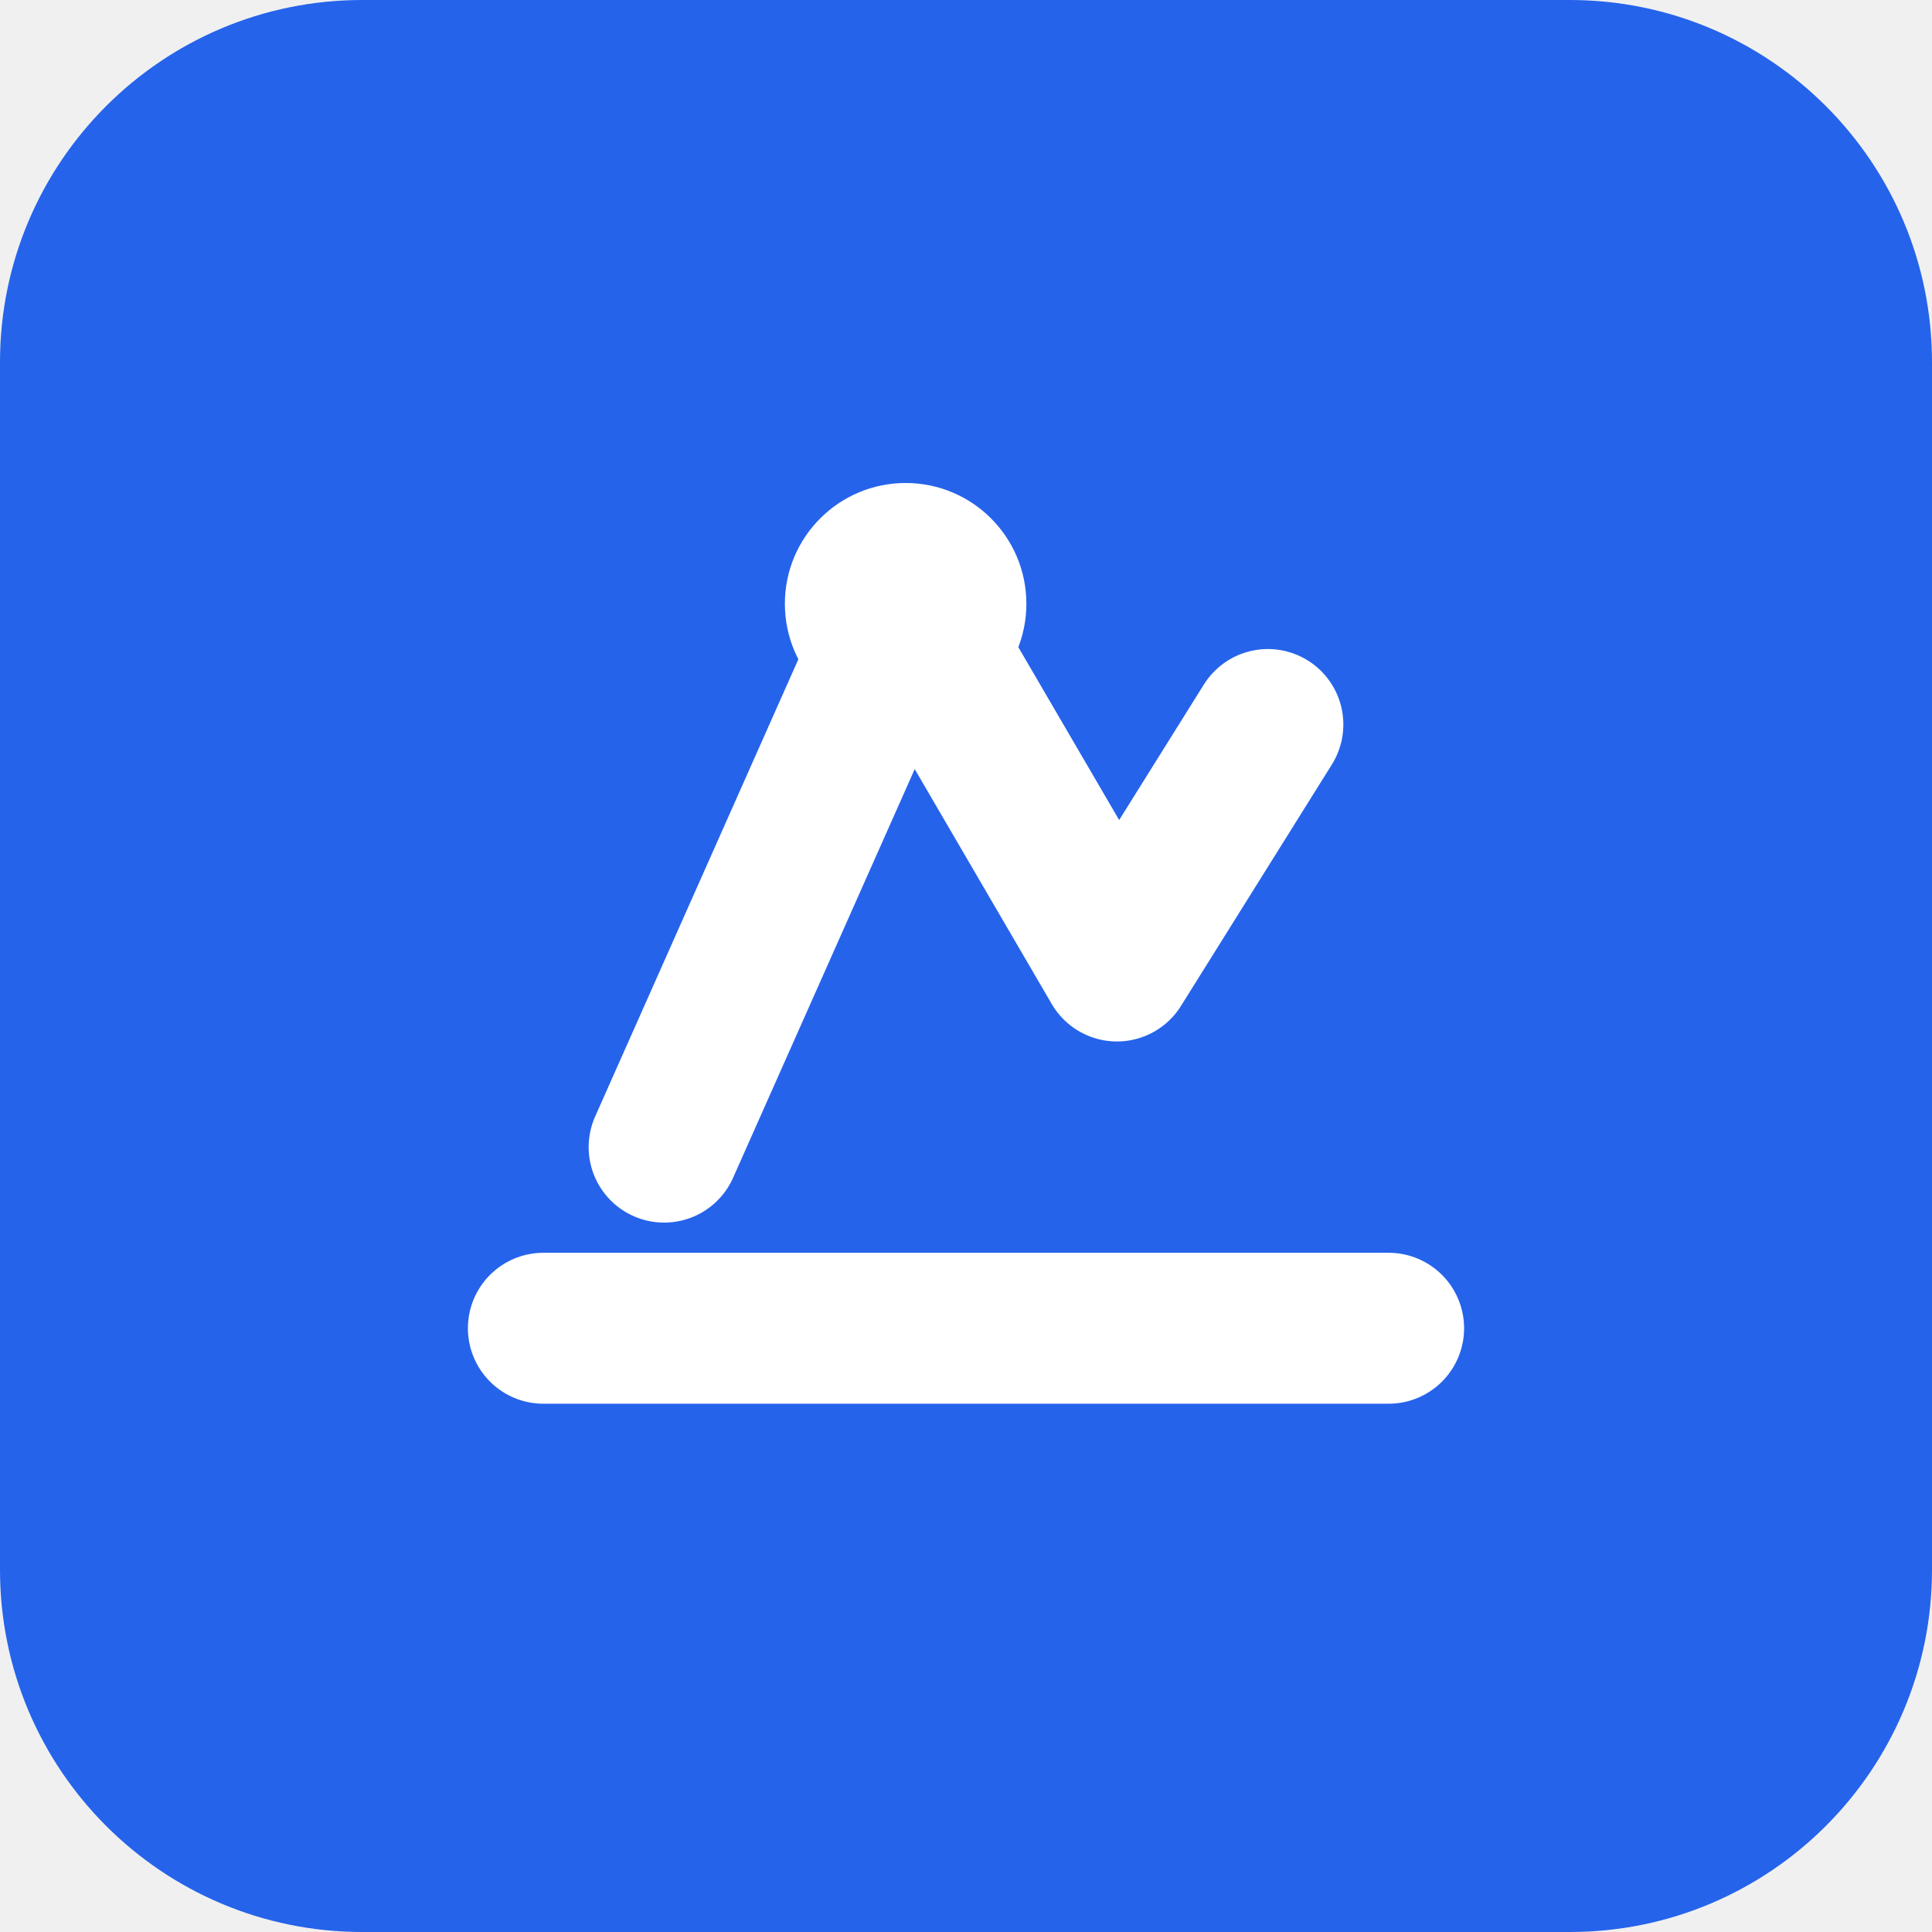
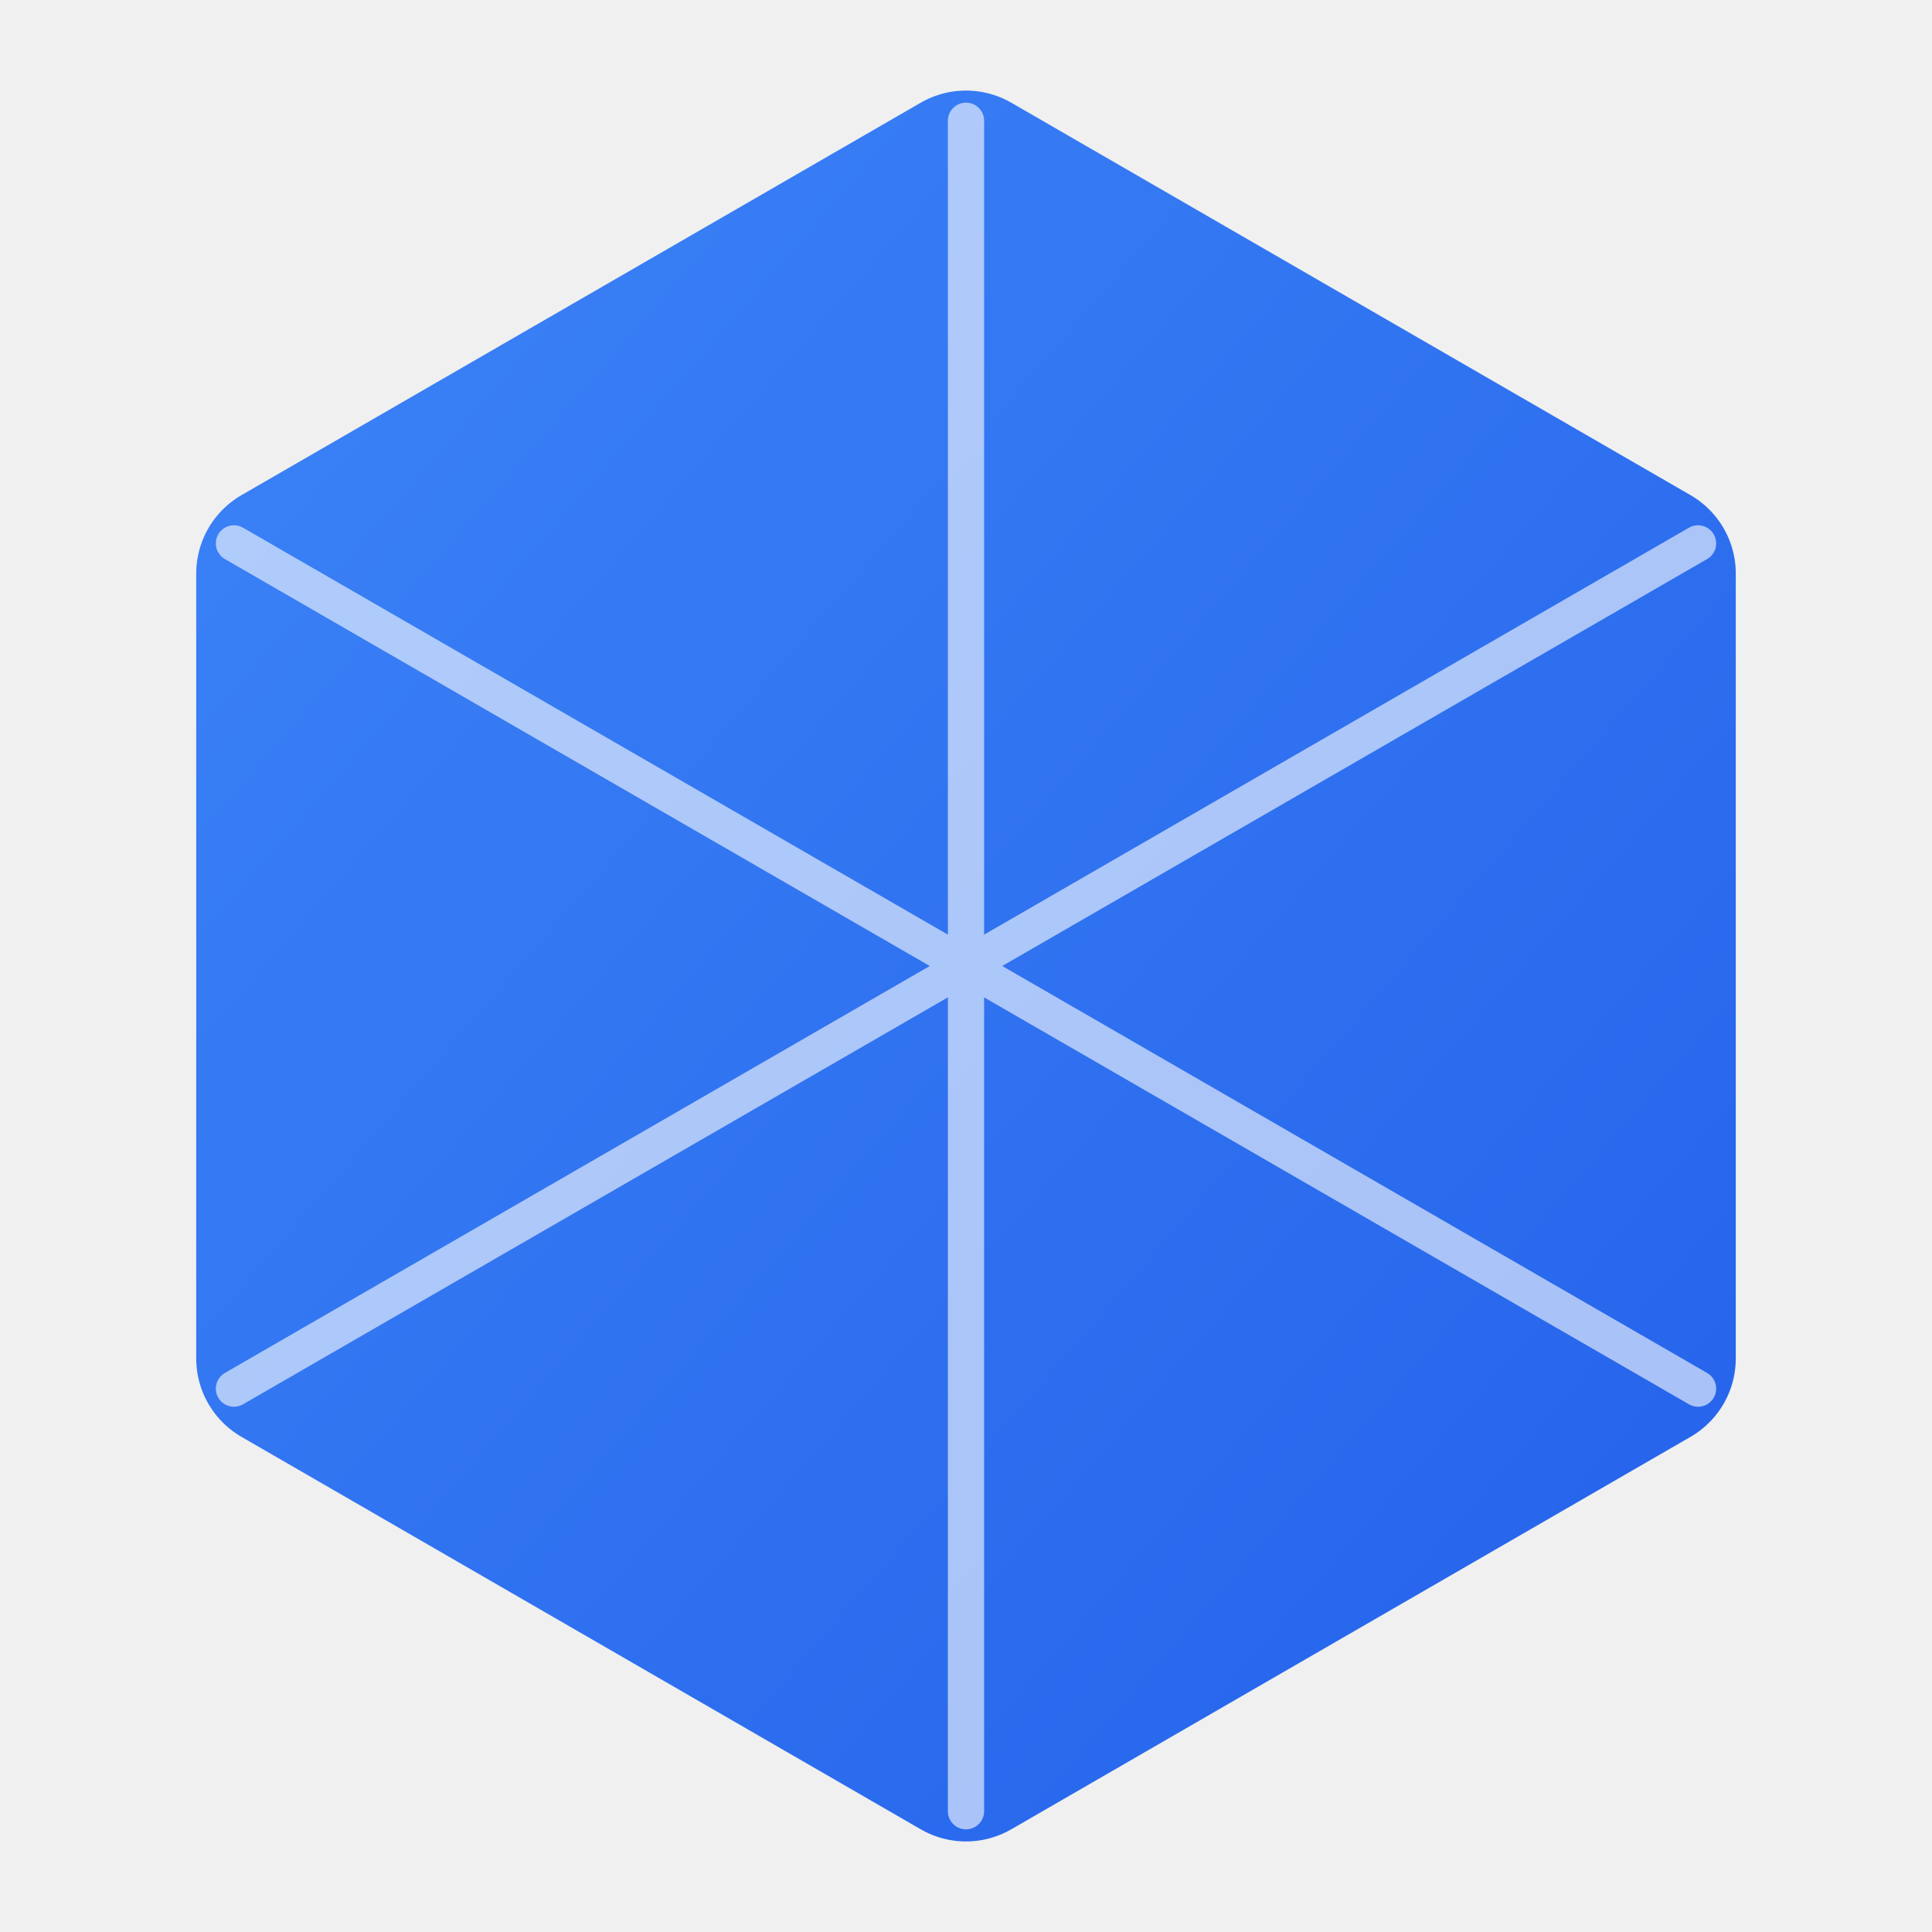
<svg xmlns="http://www.w3.org/2000/svg" viewBox="0 0 64 64">
-   <rect width="64" height="64" rx="12" fill="#2563eb" />
-   <path d="M18 44h28M22 38l8-18 7 12 5-8" fill="none" stroke="#ffffff" stroke-width="5" stroke-linecap="round" stroke-linejoin="round" />
-   <circle cx="30" cy="20" r="4" fill="#ffffff" />
+   <defs>
+     <linearGradient id="hex" x1="0%" y1="0%" x2="100%" y2="100%">
+       <stop offset="0%" stop-color="#3b82f6" />
+       <stop offset="100%" stop-color="#2563eb" />
+     </linearGradient>
+   </defs>
+   <polygon points="32,6 54.5,19 54.5,45 32,58 9.5,45 9.5,19" fill="url(#hex)" stroke="url(#hex)" stroke-width="6" stroke-linejoin="round" />
+   <path d="M32 4 L32 60 M56.25 18 L7.75 46 M7.75 18 L56.25 46" stroke="#ffffff" stroke-width="1.2" stroke-linecap="round" opacity="0.6" />
</svg>
